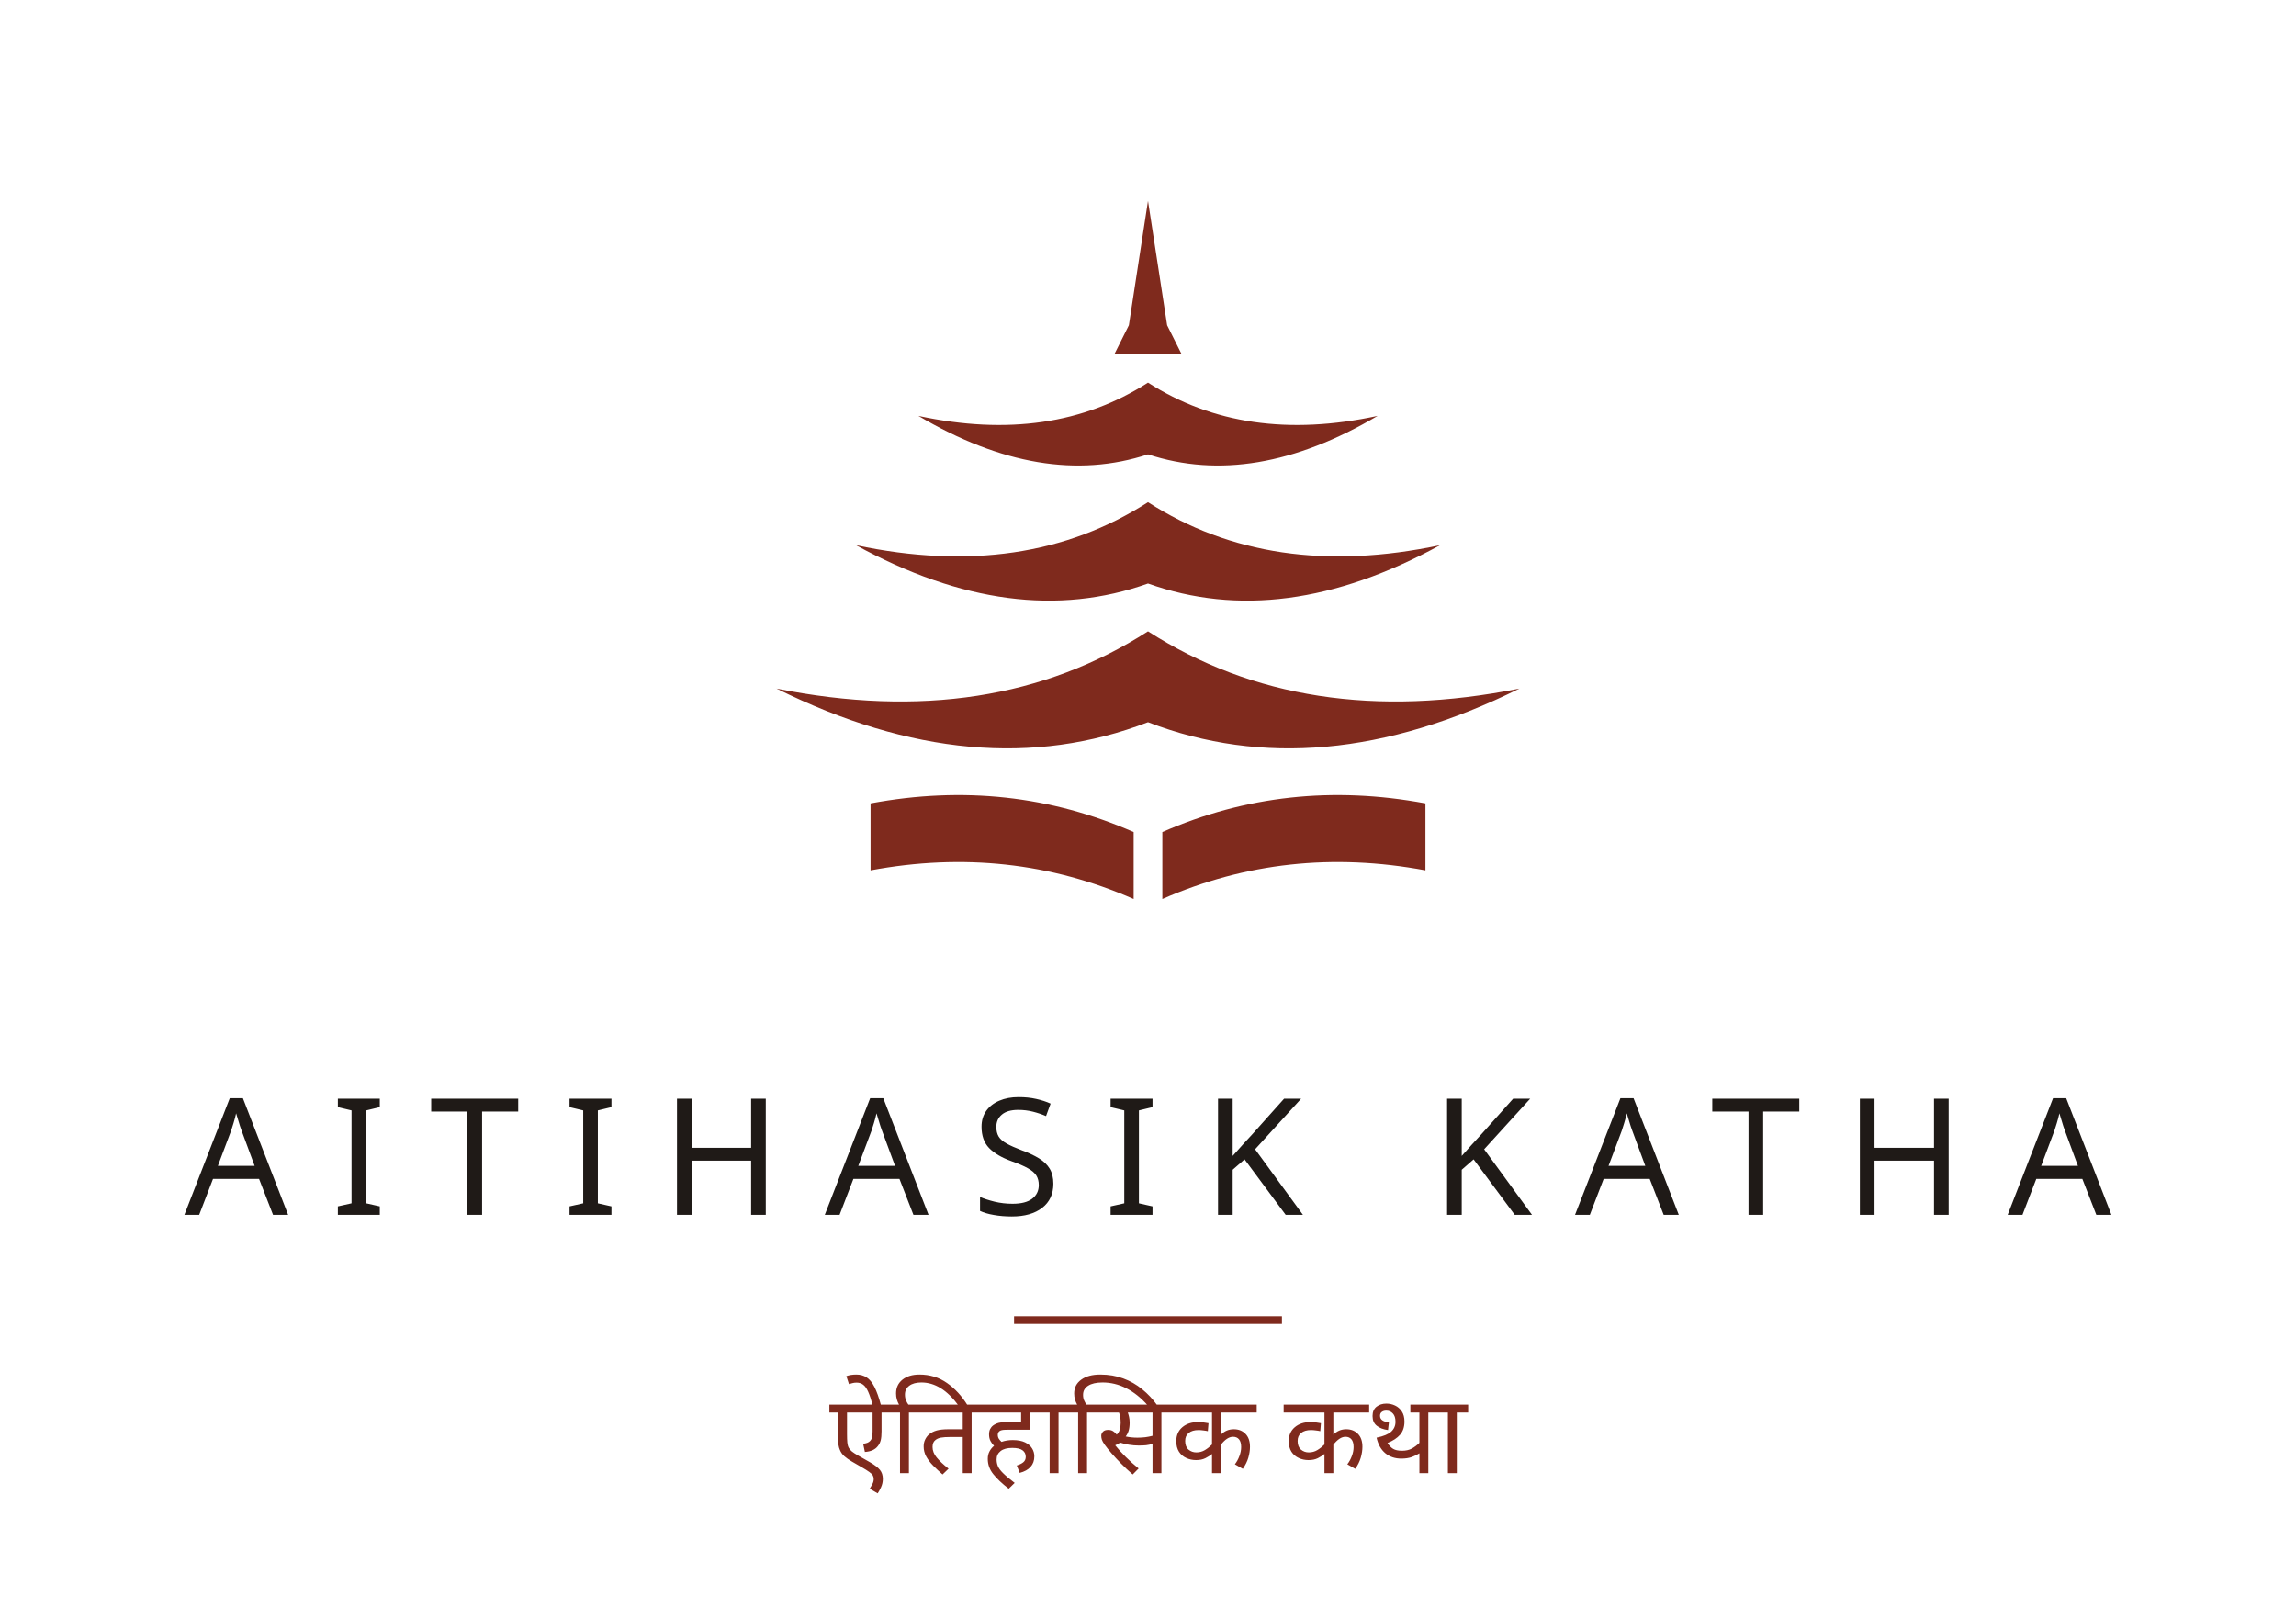
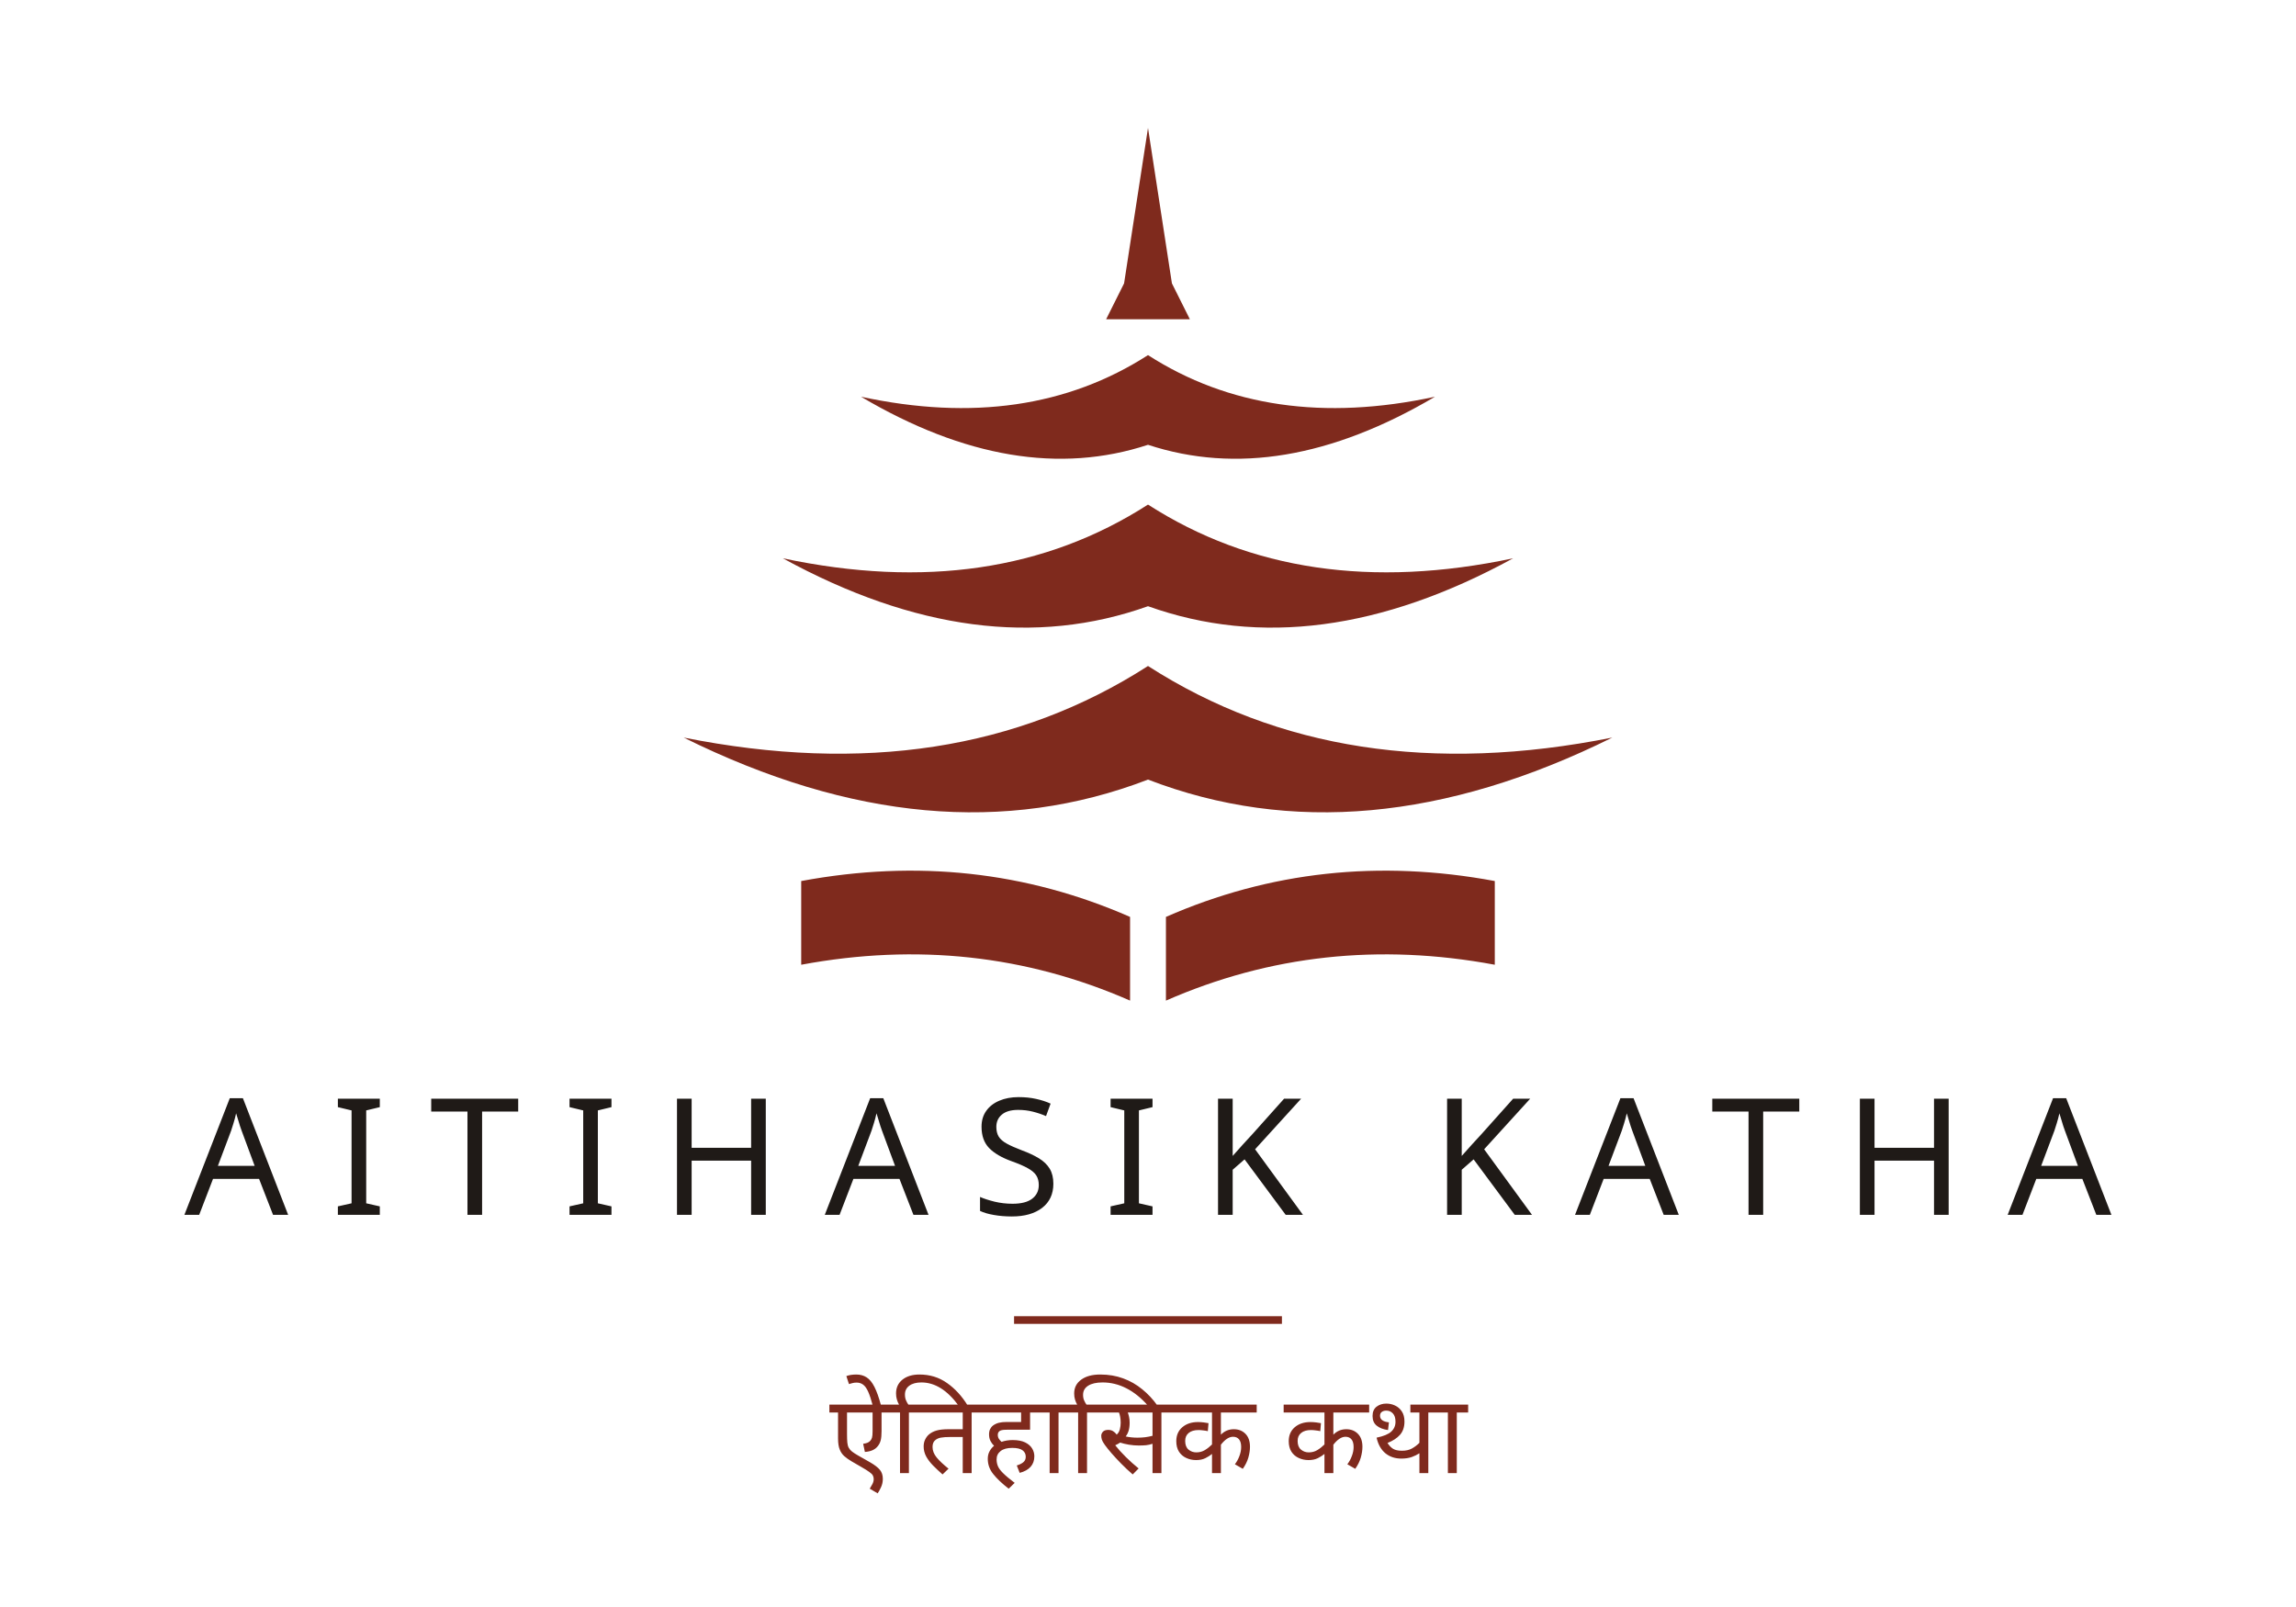
<svg xmlns="http://www.w3.org/2000/svg" viewBox="0 0 480 336">
-   <g transform="translate(120 6) scale(1.0)">
+   <g transform="translate(90.00 -18.25) scale(1.25)">
    <path d="M72.00 80.96 Q 99.84 86.96 120.00 74.00 Q 140.16 86.96 168.00 80.96 Q 142.08 96.26 120.00 89.00 Q 97.92 96.26 72.00 80.96 Z" fill="#7F2A1D" />
    <path d="M58.94 107.99 Q 94.36 115.49 120.00 99.00 Q 145.64 115.49 181.06 107.99 Q 148.09 126.03 120.00 116.00 Q 91.91 126.03 58.94 107.99 Z" fill="#7F2A1D" />
    <path d="M42.34 137.97 Q 87.38 146.97 120.00 126.00 Q 152.62 146.97 197.66 137.97 Q 155.73 158.75 120.00 145.00 Q 84.27 158.75 42.34 137.97 Z" fill="#7F2A1D" />
    <path d="M120.00 36.00 L 124.00 62.00 L 127.00 68.00 L 113.00 68.00 L 116.00 62.00 Z" fill="#7F2A1D" />
    <path d="M117.00 167.97 Q 91.00 156.57 62.00 161.97 L 62.00 175.97 Q 91.00 170.57 117.00 181.97 Z" fill="#7F2A1D" />
    <path d="M123.00 167.97 Q 149.00 156.57 178.00 161.97 L 178.00 175.97 Q 149.00 170.57 123.00 181.97 Z" fill="#7F2A1D" />
  </g>
  <text x="240" y="254" text-anchor="middle" font-family="Optima, 'Candara', 'Segoe UI', sans-serif" font-size="34" letter-spacing="9" fill="#1F1A17">AITIHASIK KATHA</text>
  <line x1="212" y1="276" x2="268" y2="276" stroke="#7F2A1D" stroke-width="1.6" />
  <text x="240" y="308" text-anchor="middle" font-family="'ITF Devanagari', 'Devanagari Sangam MN', 'Noto Sans Devanagari', sans-serif" font-size="23" fill="#7F2A1D">ऐतिहासिक कथा</text>
</svg>
